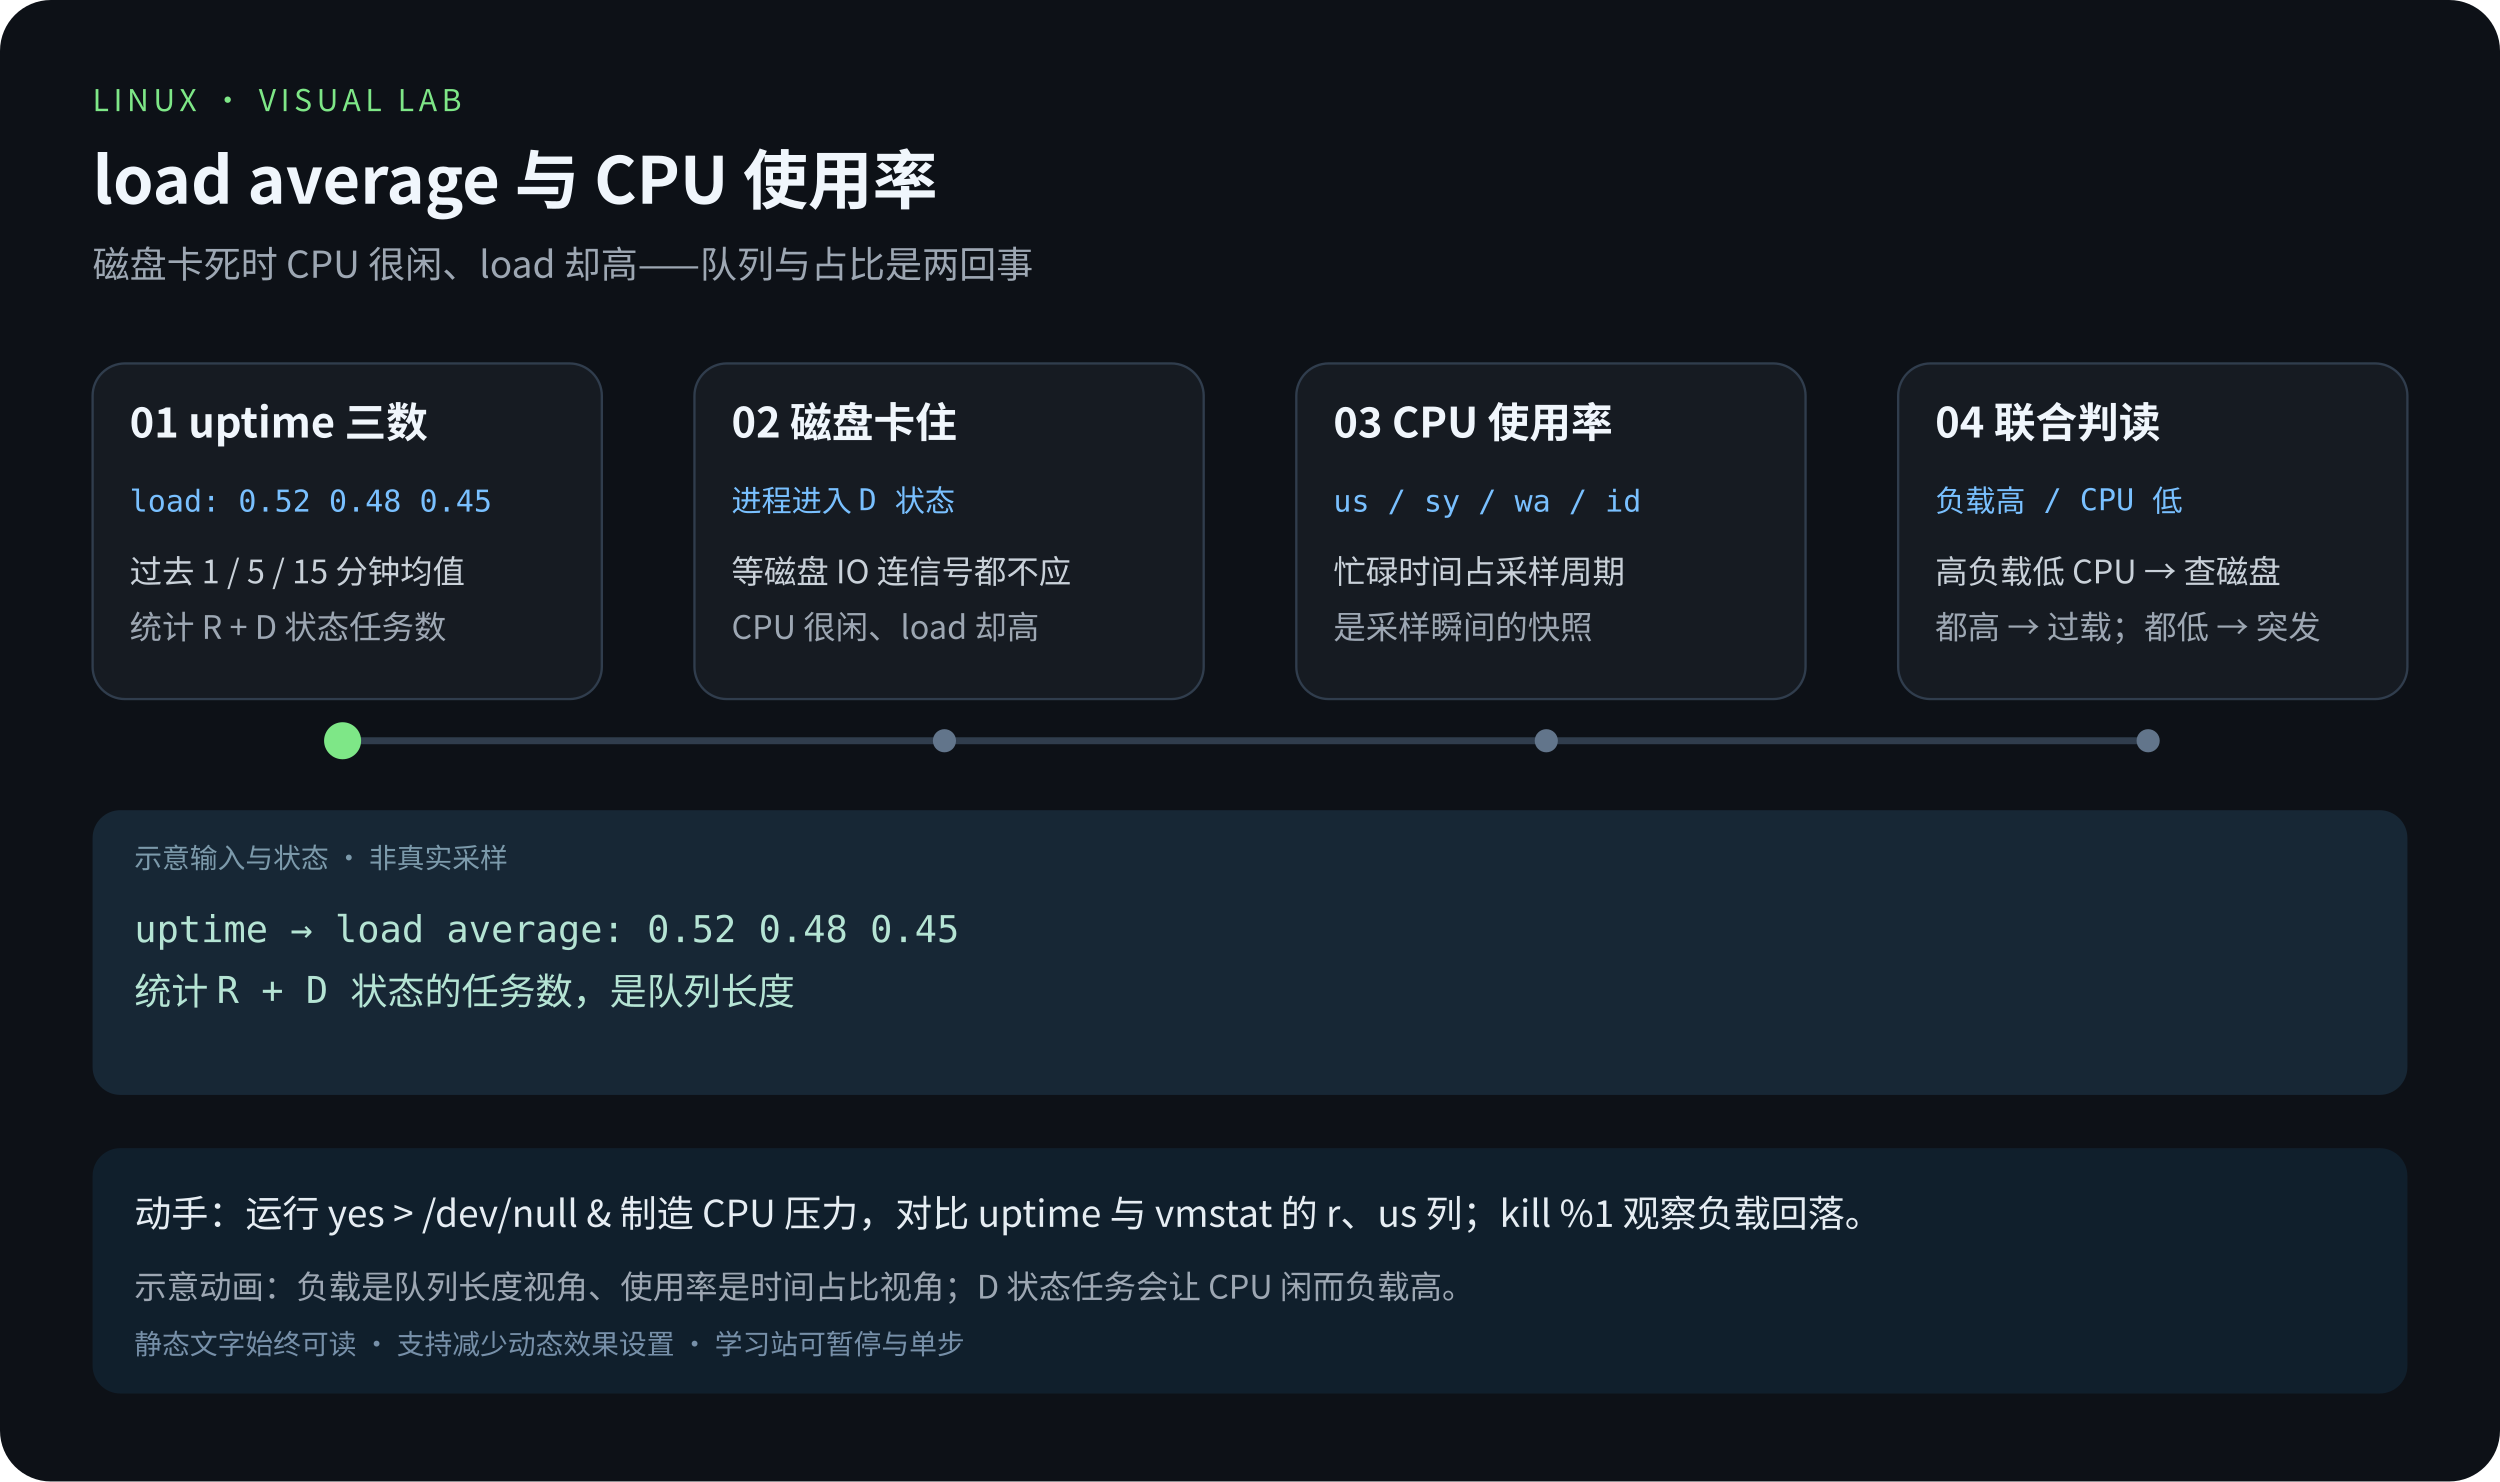
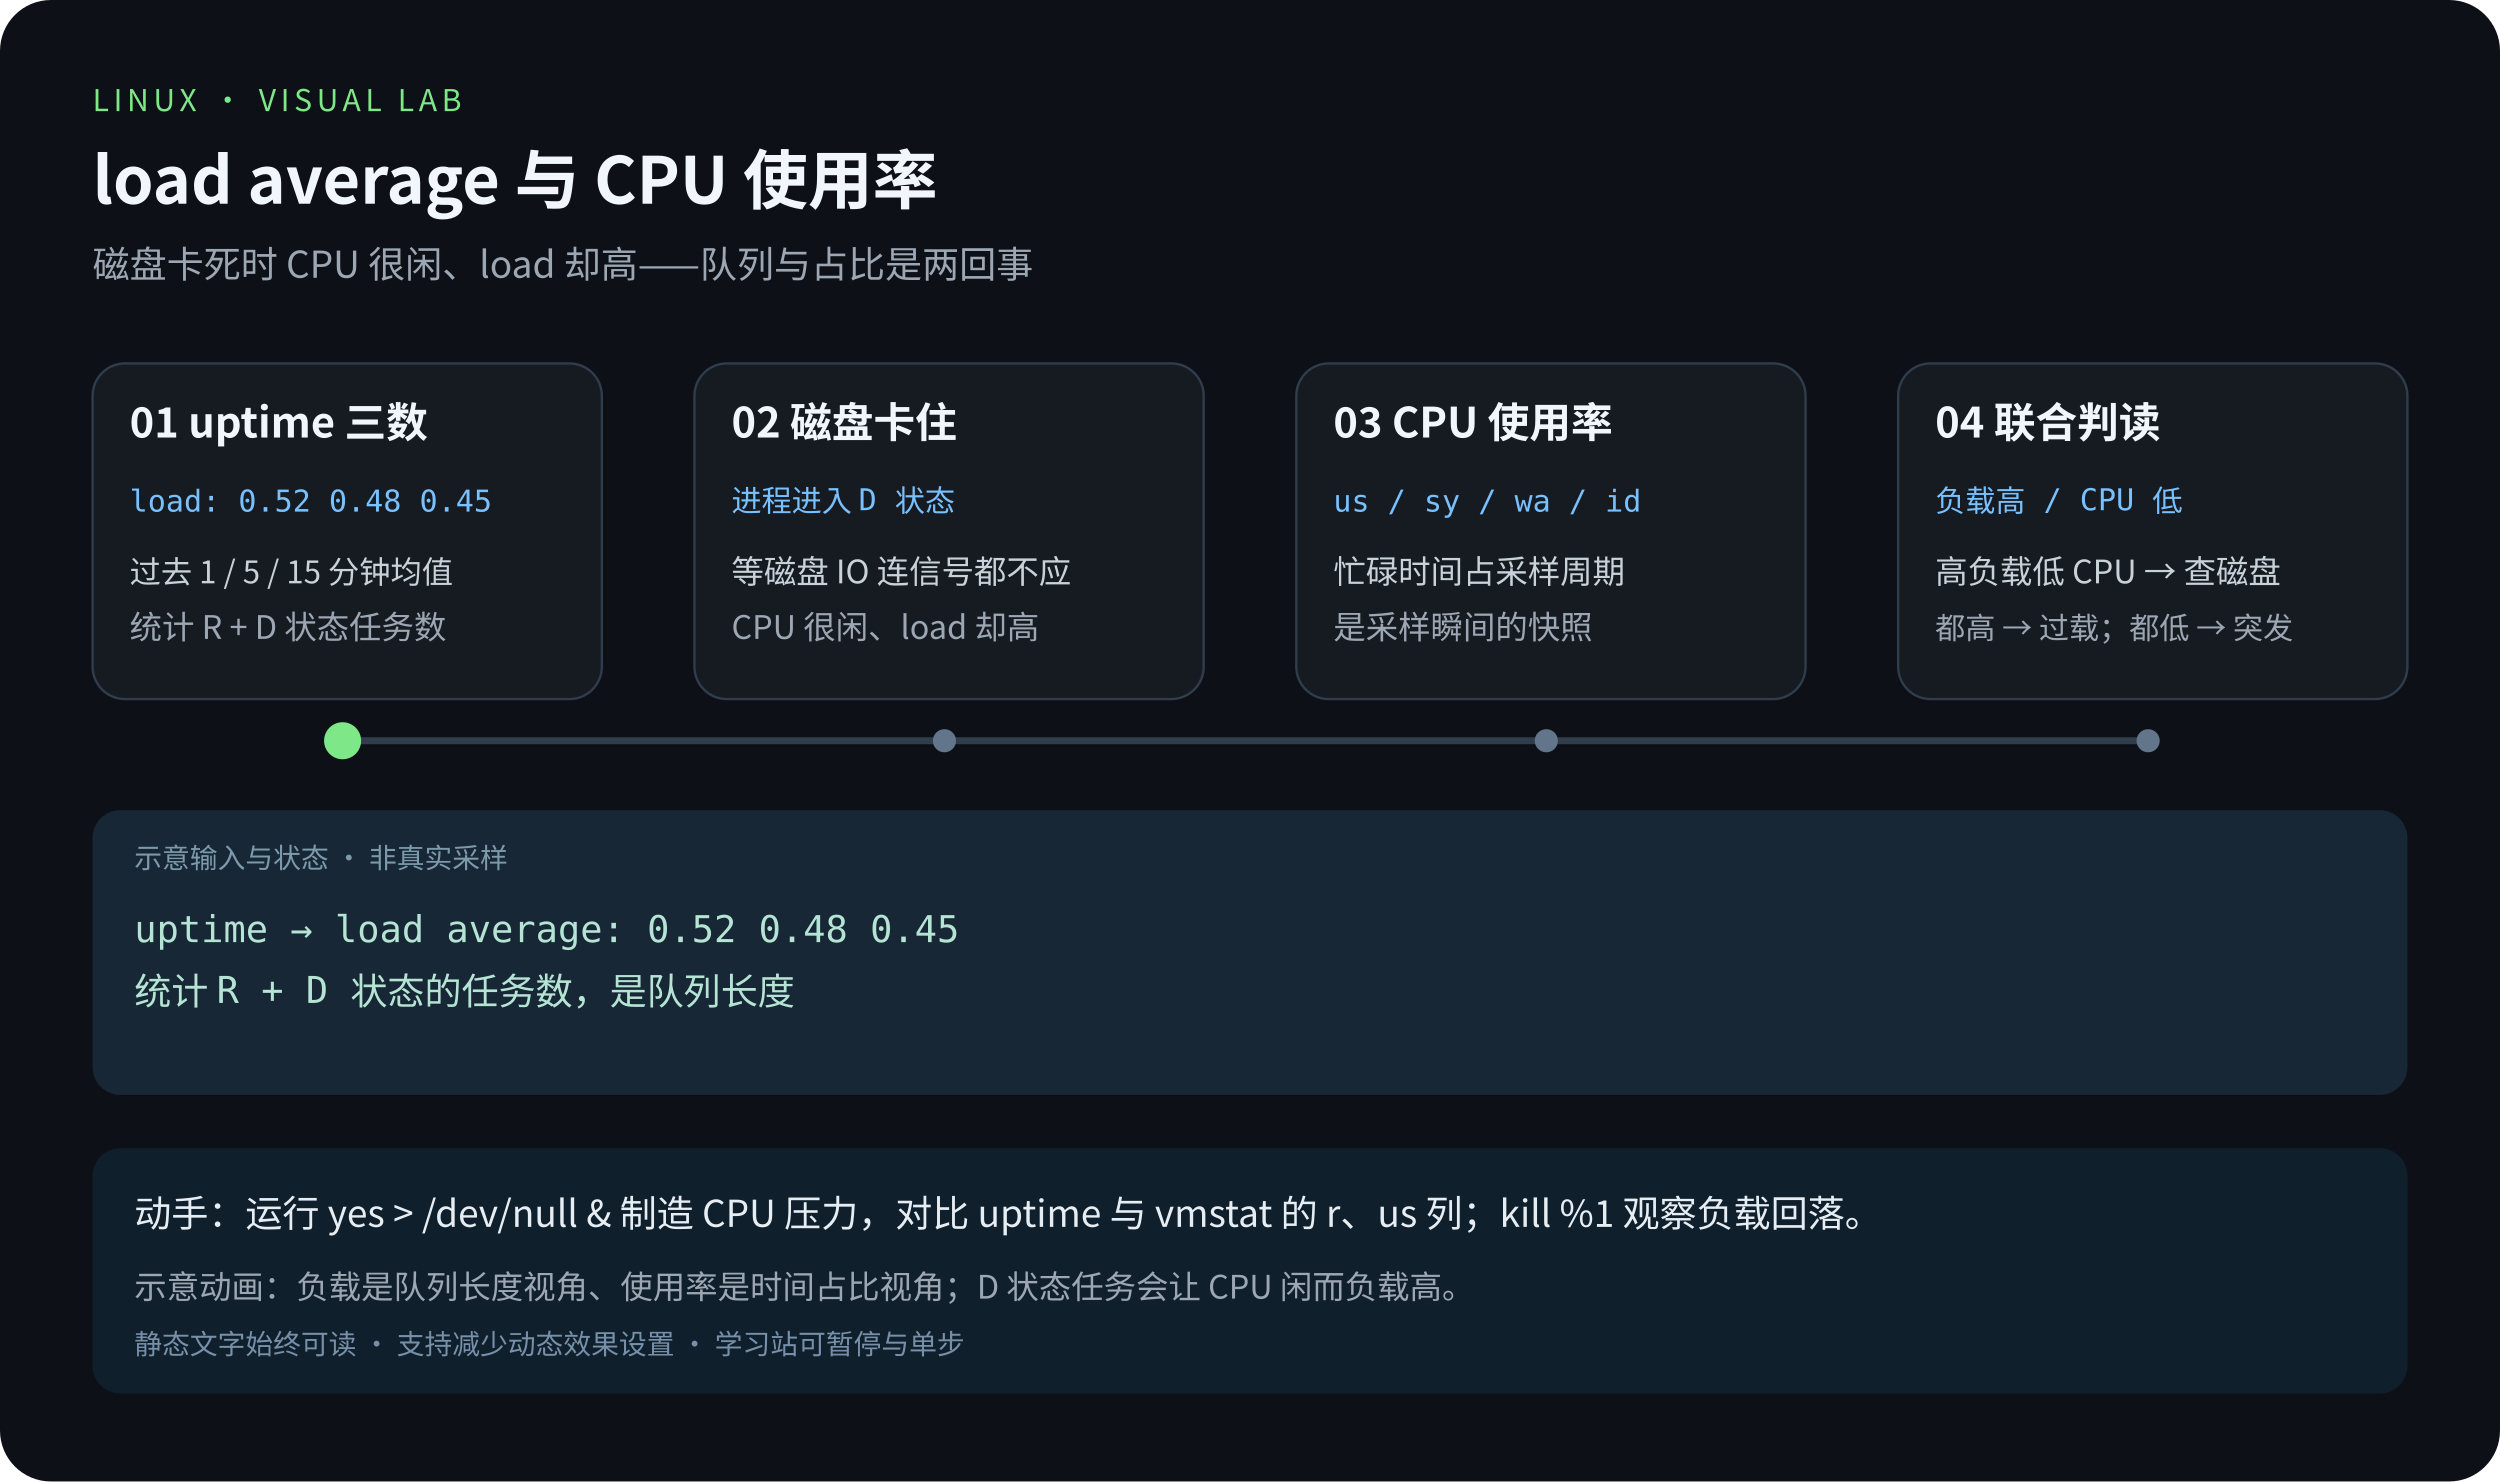
<svg xmlns="http://www.w3.org/2000/svg" width="1080" height="640" viewBox="0 0 1080 640" role="img" aria-labelledby="title desc">
  <style>
text{font-family:"Noto Sans CJK SC","Microsoft YaHei",sans-serif}
.code{font-family:Consolas,monospace}
.focus{opacity:0}
.output{opacity:0}.output.phase-0{opacity:1}
@keyframes step0{0%,24.9%{opacity:1}25%,100%{opacity:0}}.phase-0{animation:step0 12s linear 3}@keyframes step1{0%,24.9%{opacity:0}25%,49.9%{opacity:1}50%,100%{opacity:0}}.phase-1{animation:step1 12s linear 3}@keyframes step2{0%,49.9%{opacity:0}50%,74.9%{opacity:1}75%,100%{opacity:0}}.phase-2{animation:step2 12s linear 3}@keyframes step3{0%,74.9%{opacity:0}75%,100%{opacity:1}}.phase-3{animation:step3 12s linear 3}
@keyframes travel{0%,15%{transform:translateX(0)}25%,40%{transform:translateX(260px)}50%,65%{transform:translateX(520px)}75%,100%{transform:translateX(780px)}}
.token{animation:travel 12s ease-in-out 3}
@media (prefers-reduced-motion:reduce){.focus,.token,.output{animation:none}.token{display:none}}
</style>
  <rect width="1080" height="640" rx="22" fill="#0d1117" />
  <text x="40" y="48" fill="#7ee787" font-size="13" letter-spacing="2">LINUX · VISUAL LAB</text>
  <text x="40" y="88" fill="#f0f6fc" font-size="28" font-weight="bold">load average 与 CPU 使用率</text>
  <text x="40" y="120" fill="#9da7b3" font-size="16">磁盘卡死时 CPU 很闲、load 却高——队列与占比是两回事</text>
  <path d="M148 320 H928" fill="none" stroke="#303d4d" stroke-width="3" />
  <g>
    <rect x="40" y="157" width="220" height="145" rx="14" fill="#161b22" stroke="#303d4d" />
    <rect class="focus phase-0" x="40" y="157" width="220" height="145" rx="14" fill="none" stroke="#58a6ff" stroke-width="3" />
    <text x="56" y="189" fill="#f0f6fc" font-size="18" font-weight="bold">01 uptime 三数</text>
    <text class="code" x="56" y="221" fill="#79c0ff" font-size="13">load: 0.52 0.48 0.45</text>
-     <text x="56" y="252" fill="#c9d1d9" font-size="14">过去 1 / 5 / 15 分钟均值</text>
+     <text x="56" y="252" fill="#c9d1d9" font-size="13.5">过去 1 / 5 / 15 分钟均值</text>
    <text x="56" y="276" fill="#9da7b3" font-size="14">统计 R + D 状态任务数</text>
    <circle cx="148" cy="320" r="5" fill="#62758b" />
  </g>
  <g>
    <rect x="300" y="157" width="220" height="145" rx="14" fill="#161b22" stroke="#303d4d" />
    <rect class="focus phase-1" x="300" y="157" width="220" height="145" rx="14" fill="none" stroke="#58a6ff" stroke-width="3" />
    <text x="316" y="189" fill="#f0f6fc" font-size="18" font-weight="bold">02 磁盘卡住</text>
    <text class="code" x="316" y="221" fill="#79c0ff" font-size="13">进程进入 D 状态</text>
    <text x="316" y="252" fill="#c9d1d9" font-size="14">等磁盘 IO 连信号都不应</text>
    <text x="316" y="276" fill="#9da7b3" font-size="14">CPU 很闲、load 却高</text>
    <circle cx="408" cy="320" r="5" fill="#62758b" />
  </g>
  <g>
    <rect x="560" y="157" width="220" height="145" rx="14" fill="#161b22" stroke="#303d4d" />
    <rect class="focus phase-2" x="560" y="157" width="220" height="145" rx="14" fill="none" stroke="#58a6ff" stroke-width="3" />
    <text x="576" y="189" fill="#f0f6fc" font-size="18" font-weight="bold">03 CPU 使用率</text>
    <text class="code" x="576" y="221" fill="#79c0ff" font-size="13">us / sy / wa / id</text>
    <text x="576" y="252" fill="#c9d1d9" font-size="14">忙碌时间占采样周期</text>
    <text x="576" y="276" fill="#9da7b3" font-size="14">是采样瞬间的快照</text>
    <circle cx="668" cy="320" r="5" fill="#62758b" />
  </g>
  <g>
    <rect x="820" y="157" width="220" height="145" rx="14" fill="#161b22" stroke="#303d4d" />
    <rect class="focus phase-3" x="820" y="157" width="220" height="145" rx="14" fill="none" stroke="#58a6ff" stroke-width="3" />
    <text x="836" y="189" fill="#f0f6fc" font-size="18" font-weight="bold">04 联合判读</text>
    <text class="code" x="836" y="221" fill="#79c0ff" font-size="13">负载高 / CPU 低</text>
    <text x="836" y="252" fill="#c9d1d9" font-size="14">高负载低 CPU → 查磁盘</text>
-     <text x="836" y="276" fill="#9da7b3" font-size="14">都高 → 过载；都低 → 突发</text>
+     <text x="836" y="276" fill="#9da7b3" font-size="13">都高 → 过载；都低 → 突发</text>
    <circle cx="928" cy="320" r="5" fill="#62758b" />
  </g>
  <rect x="40" y="350" width="1000" height="123" rx="12" fill="#172735" />
  <text x="58" y="375" fill="#7c9aab" font-size="12">示意输入与状态 · 非真实采样</text>
  <g class="output phase-0">
    <text class="code" x="58" y="407" fill="#b5e4d4" font-size="16">uptime → load average: 0.52 0.48 0.45</text>
    <text class="code" x="58" y="434" fill="#b5e4d4" font-size="16">统计 R + D 状态的任务数，是队列长度</text>
  </g>
  <g class="output phase-1">
    <text class="code" x="58" y="407" fill="#b5e4d4" font-size="16">磁盘卡住：任务进 D 状态排队</text>
    <text class="code" x="58" y="434" fill="#b5e4d4" font-size="16">CPU 很闲、load 却高 → 先查磁盘</text>
  </g>
  <g class="output phase-2">
    <text class="code" x="58" y="407" fill="#b5e4d4" font-size="16">vmstat：r=等待 CPU 的任务数</text>
    <text class="code" x="58" y="434" fill="#b5e4d4" font-size="16">us/sy/wa/id 是时间占比快照</text>
  </g>
  <g class="output phase-3">
    <text class="code" x="58" y="407" fill="#b5e4d4" font-size="16">负载高 + CPU 低 → 查 IO</text>
    <text class="code" x="58" y="434" fill="#b5e4d4" font-size="16">都高 → 计算过载；都低 → 短时突发</text>
  </g>
  <circle class="token" cx="148" cy="320" r="8" fill="#7ee787" />
  <rect x="40" y="496" width="1000" height="106" rx="12" fill="#101f2c" />
  <text x="58" y="530" fill="#e6edf3" font-size="16">动手：运行 yes &gt; /dev/null &amp; 制造 CPU 压力，对比 uptime 与 vmstat 的 r、us 列；kill %1 观察负载回落。</text>
  <text x="58" y="561" fill="#9da7b3" font-size="14">示意动画：负载是队列长度视角、使用率是时间占比视角；D 状态任务会让 CPU 闲而负载高。</text>
  <text x="58" y="585" fill="#7790a9" font-size="12">静态文字始终可读 · 支持减少动态效果设置 · 学习站可暂停与单步</text>
</svg>
